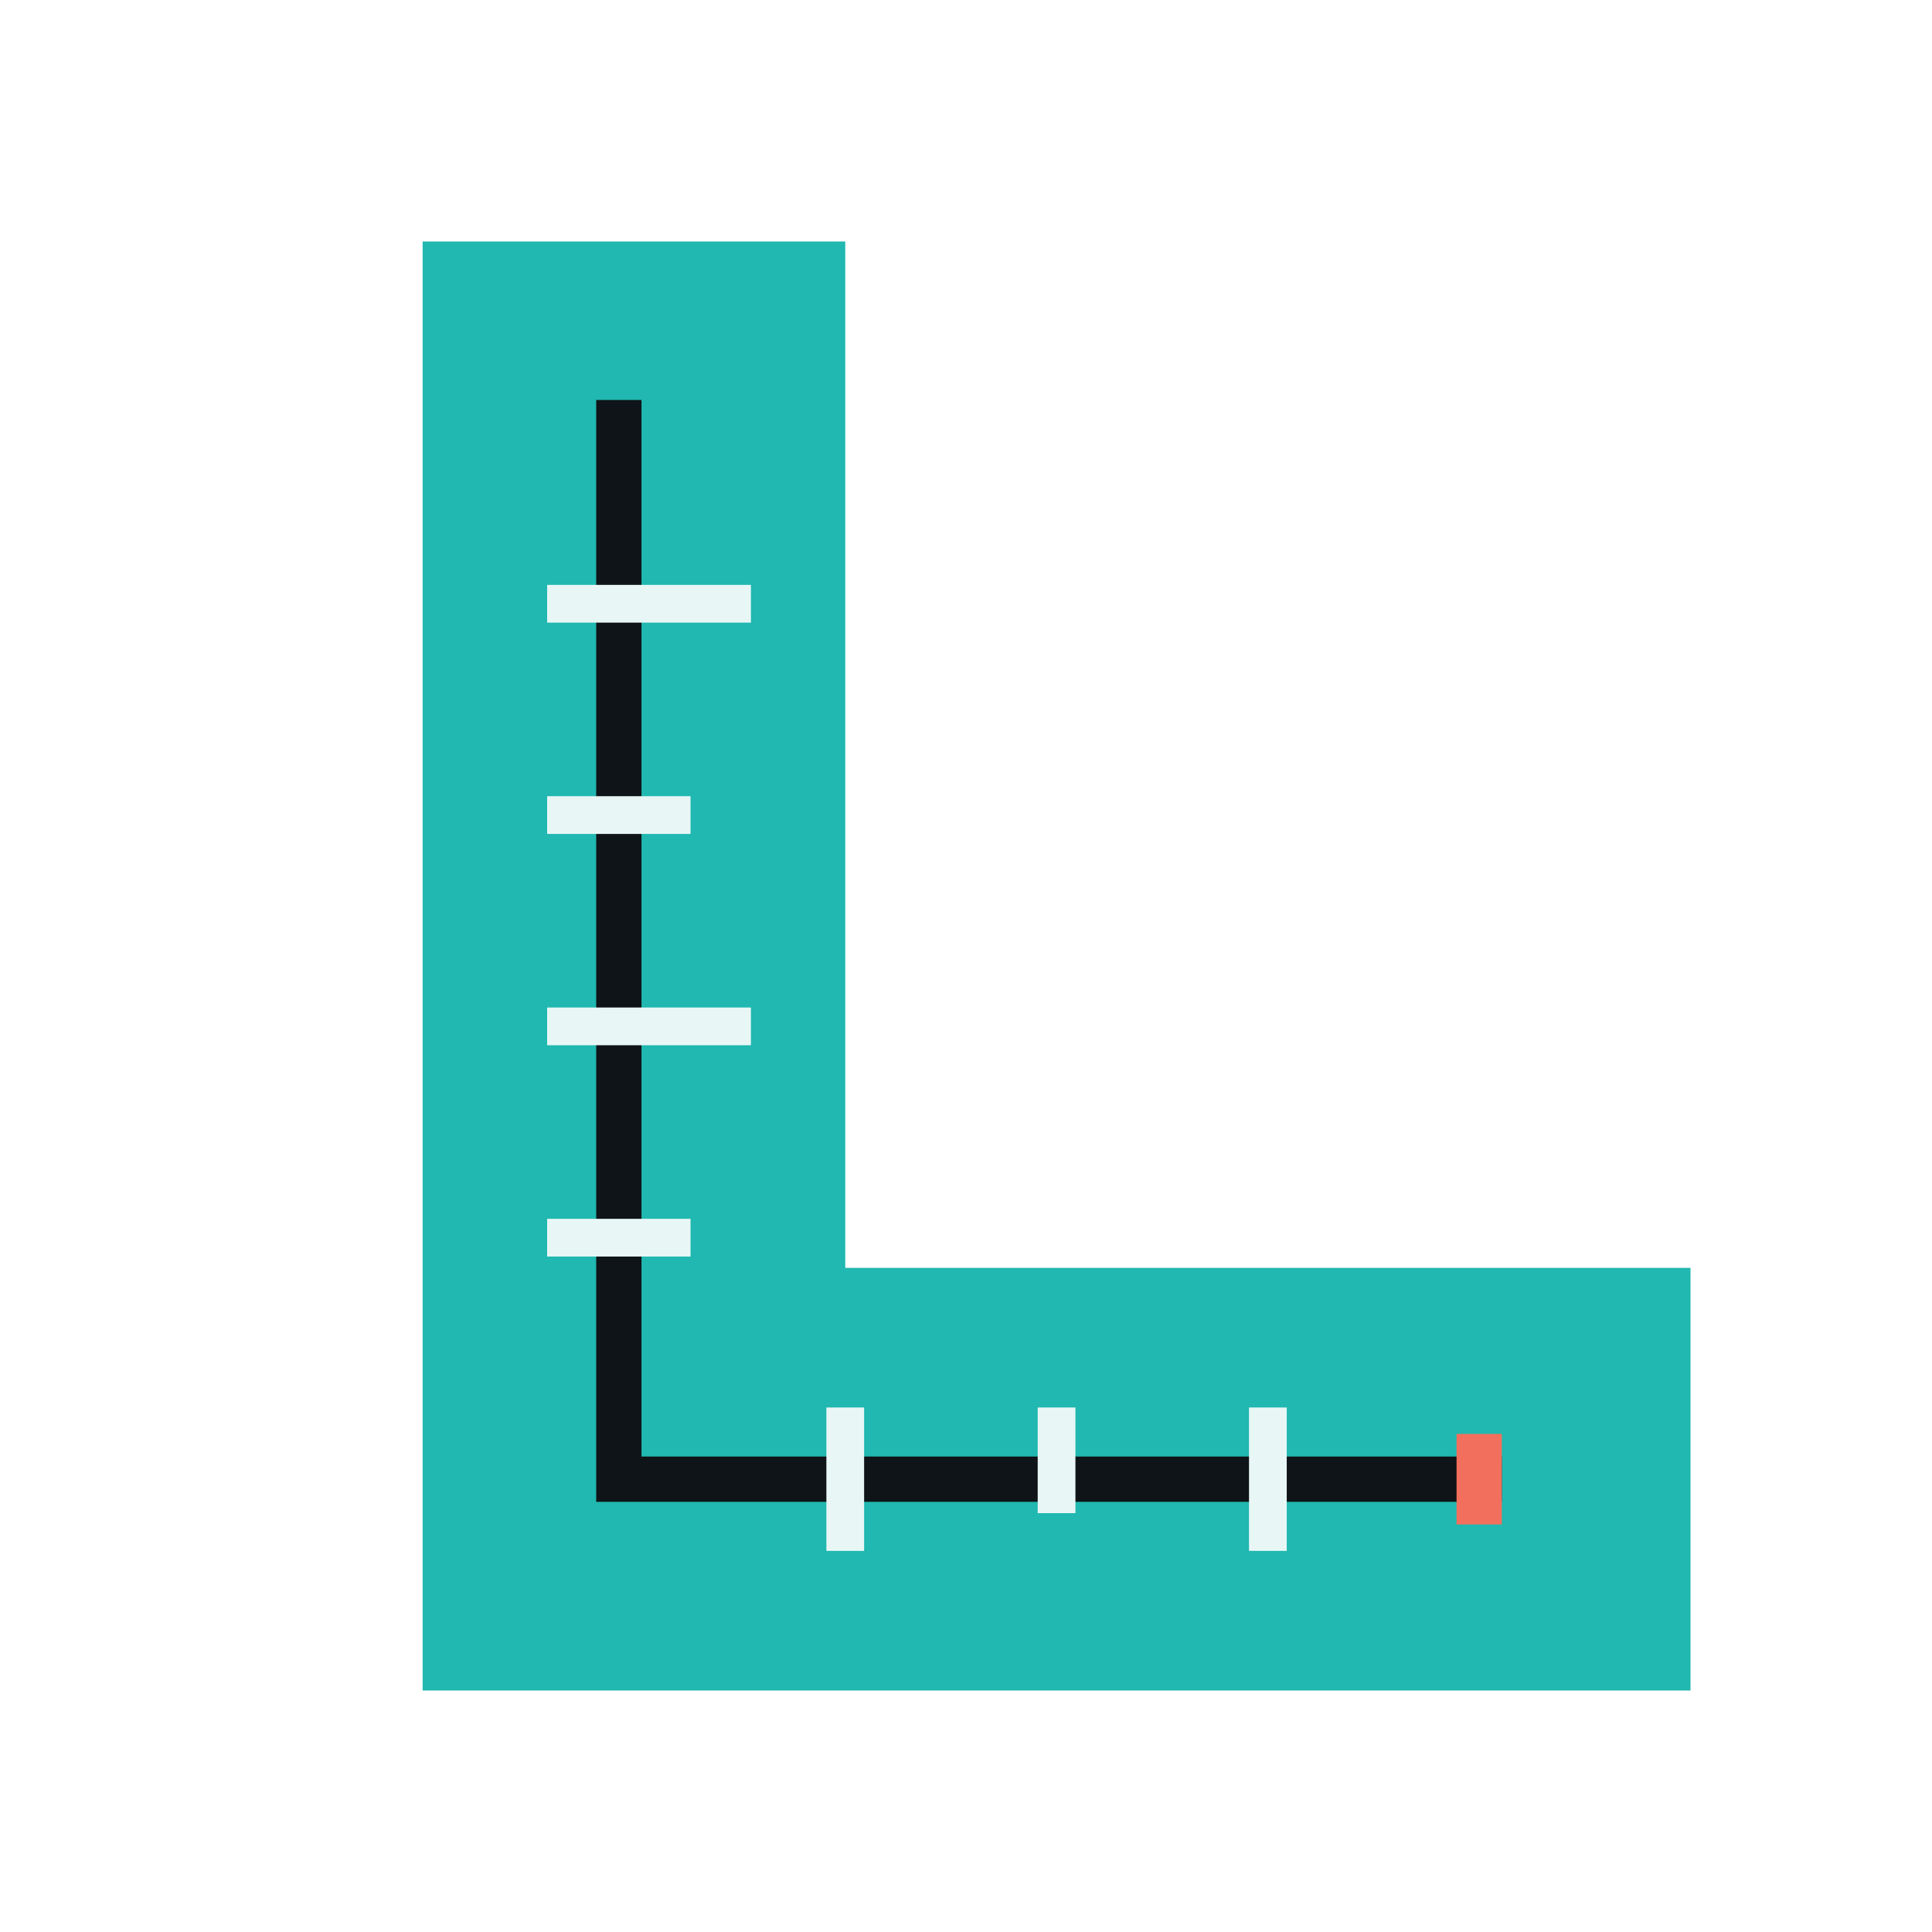
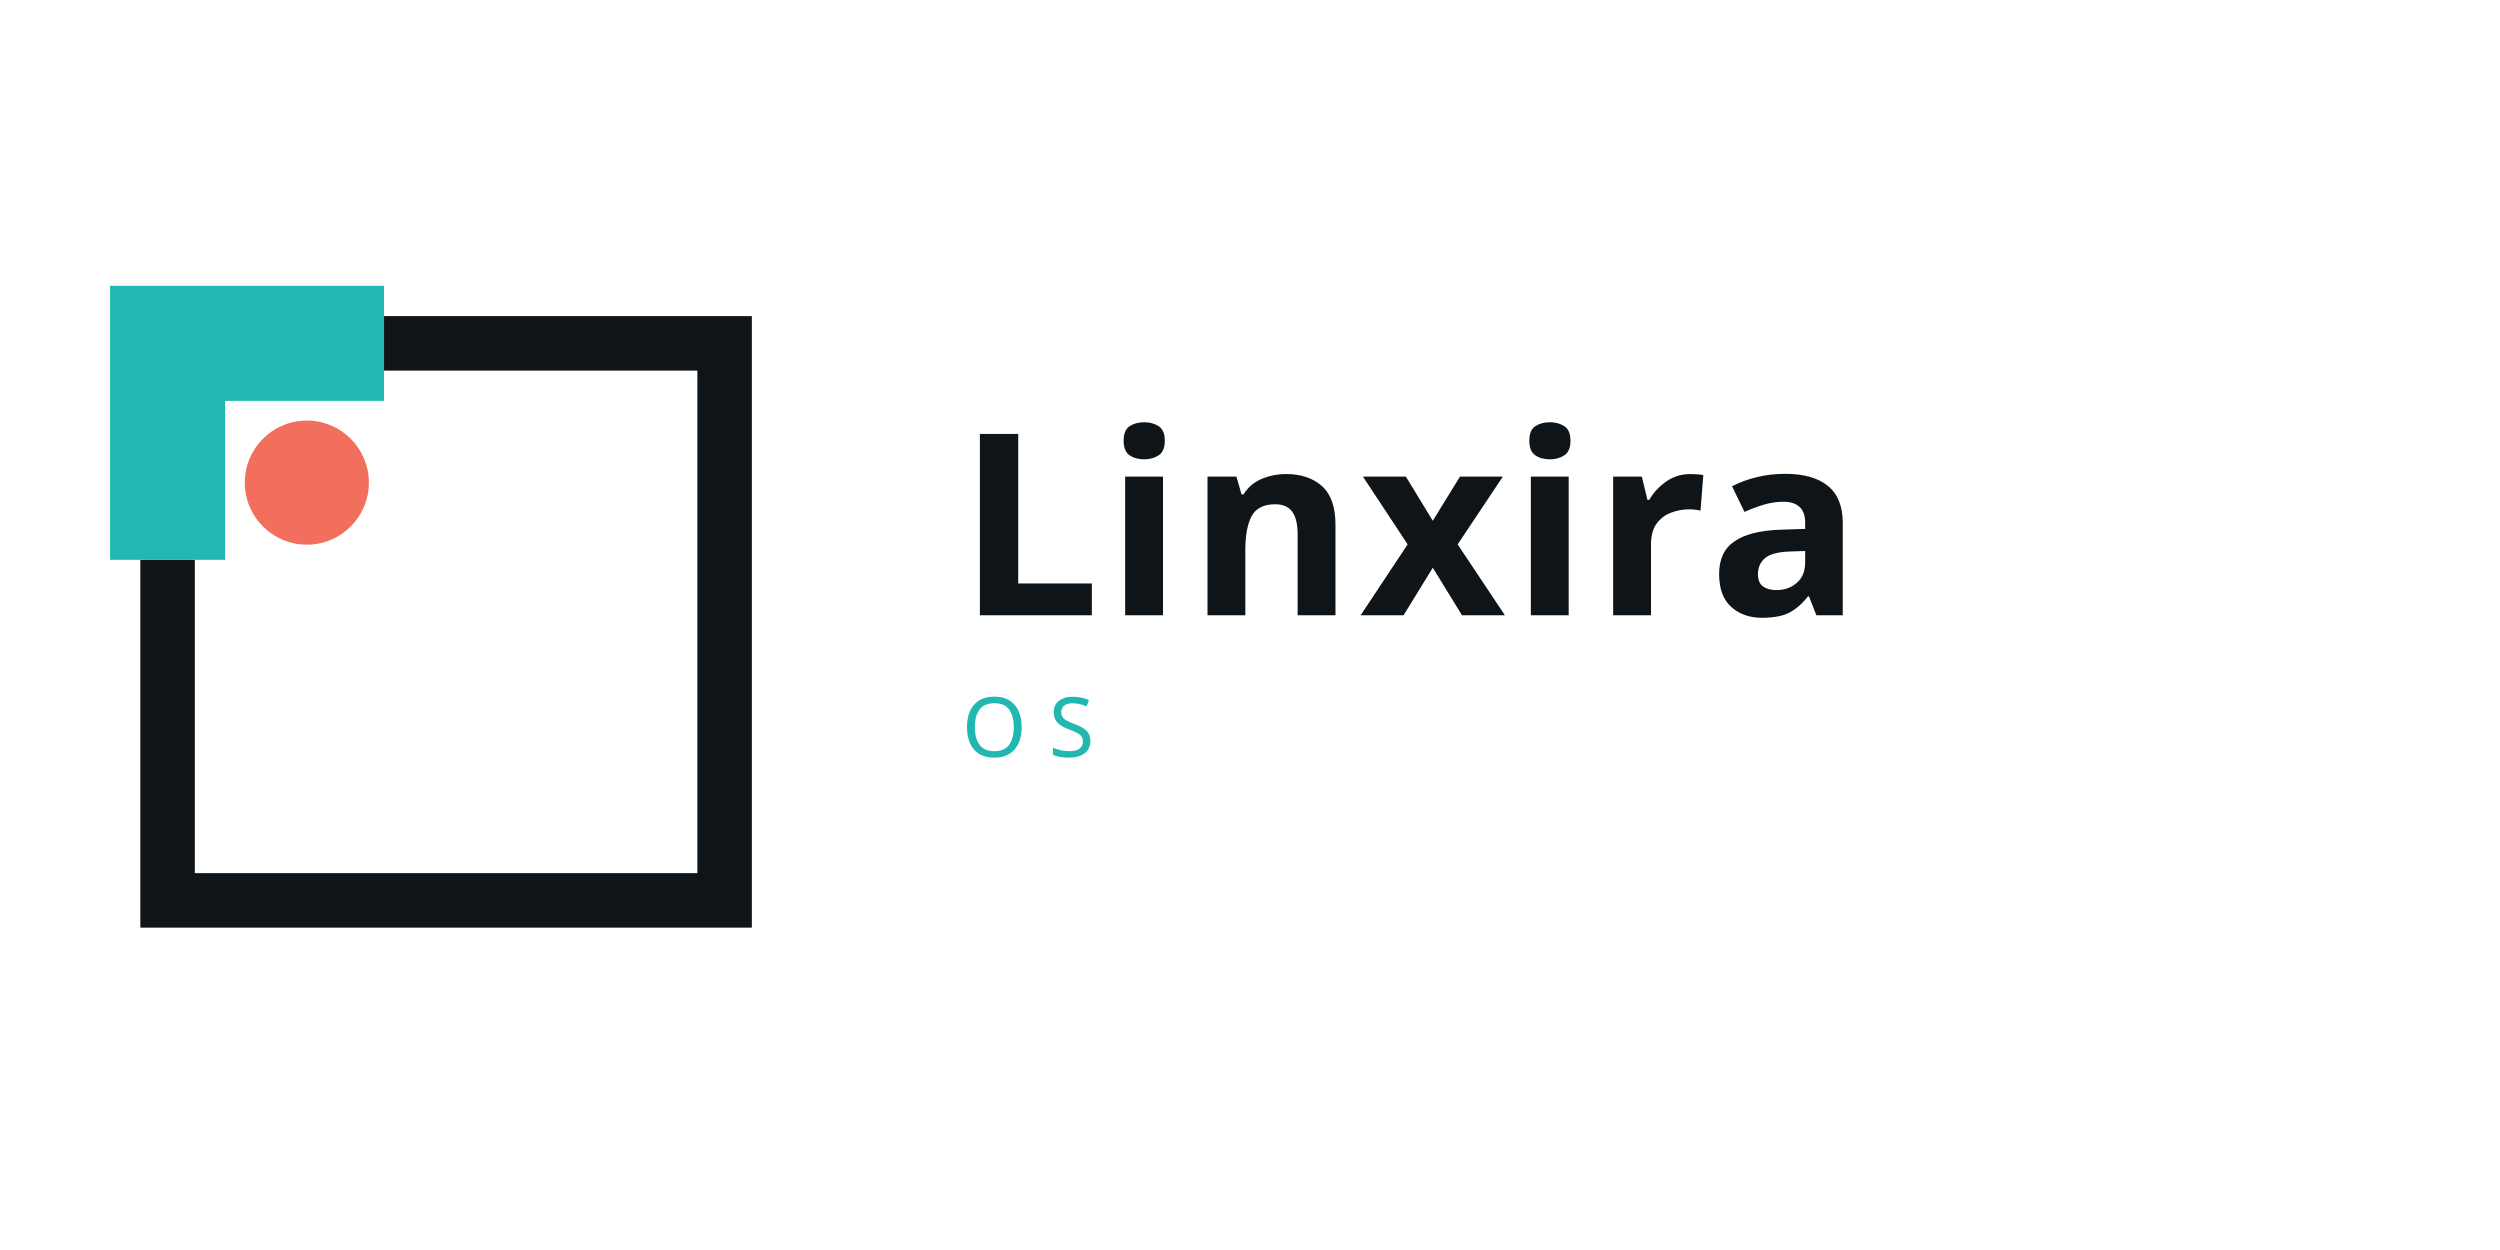
- <svg xmlns="http://www.w3.org/2000/svg" viewBox="0 0 512 512" role="img" aria-label="Linxira Scale L mark">
-   <path fill="#20B8B0" d="M112 64H224V336H448V448H112Z" />
-   <path d="M164 112V392H392" fill="none" stroke="#0E1417" stroke-width="12" stroke-linecap="square" stroke-linejoin="miter" />
-   <path d="M150 160H194M150 216H178M150 272H194M150 328H178M224 378V406M280 378V396M336 378V406" fill="none" stroke="#E8F7F6" stroke-width="10" stroke-linecap="square" />
-   <path d="M392 380V404" stroke="#F36F5D" stroke-width="12" />
+ <svg xmlns="http://www.w3.org/2000/svg" viewBox="0 0 1024 512" width="1024" height="512" role="img" aria-label="Linxira logo">
+   <g transform="translate(24 96) scale(0.62)">
+     <path d="M215 72H440V440H72V215" fill="none" stroke="#0E1417" stroke-width="36" stroke-linejoin="miter" />
+     <path d="M72 215V72H215" fill="none" stroke="#20B8B0" stroke-width="76" stroke-linejoin="miter" />
+     <circle fill="#F36F5D" cx="164" cy="164" r="41" />
+   </g>
+   <text x="392" y="252" font-family="system-ui, 'Noto Sans', 'DejaVu Sans', sans-serif" font-size="104" font-weight="600" letter-spacing="2" fill="#0E1417">Linxira</text>
+   <text x="394" y="310" font-family="system-ui, 'Noto Sans', 'DejaVu Sans', sans-serif" font-size="34" letter-spacing="9" fill="#20B8B0">OS</text>
</svg>
